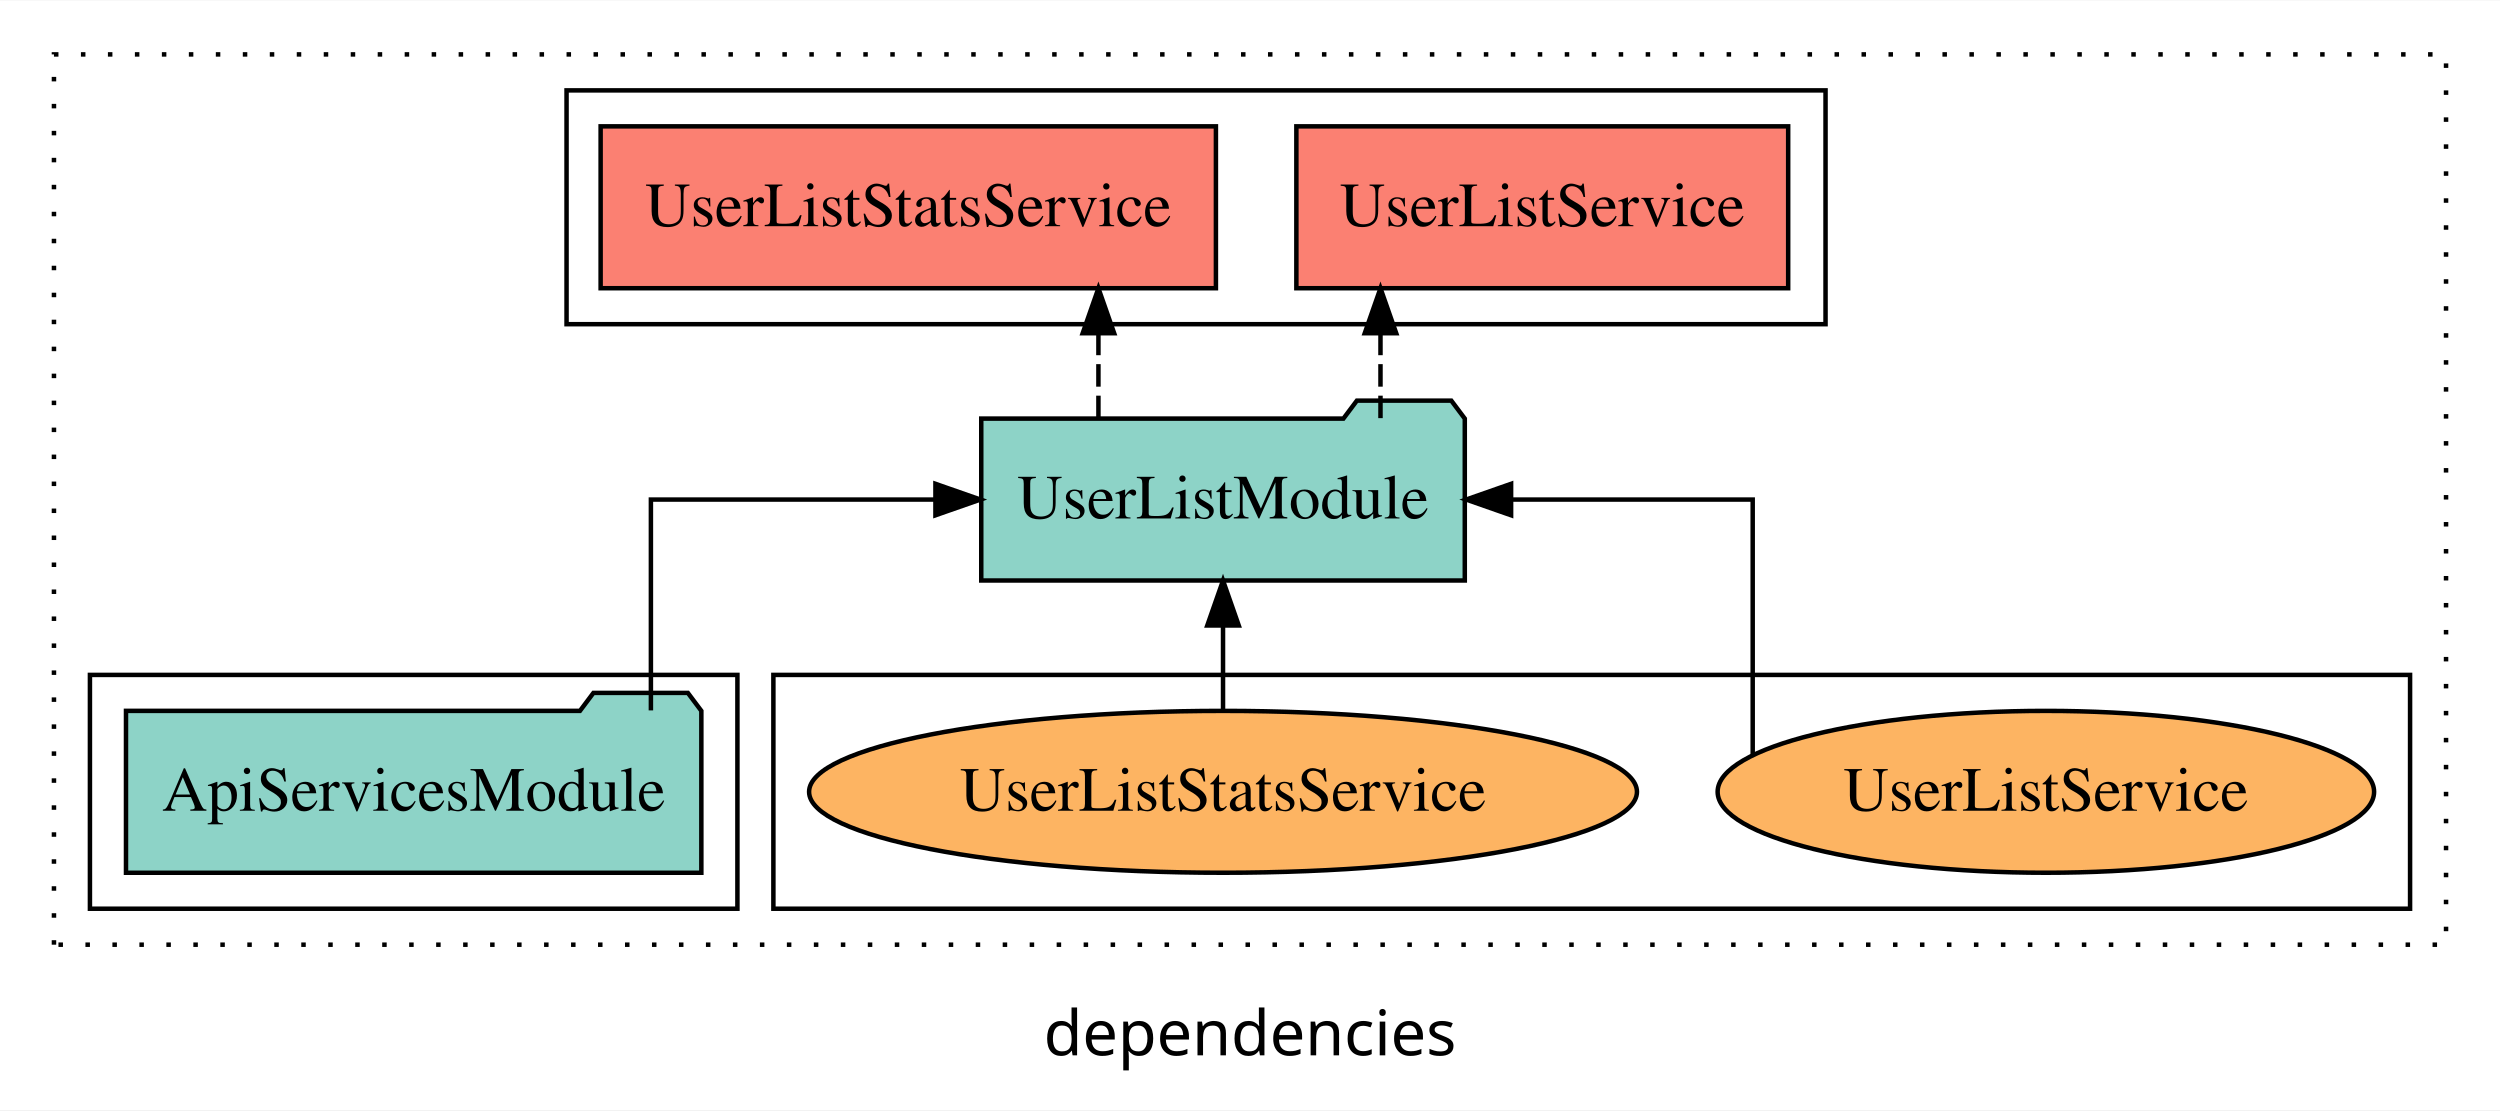
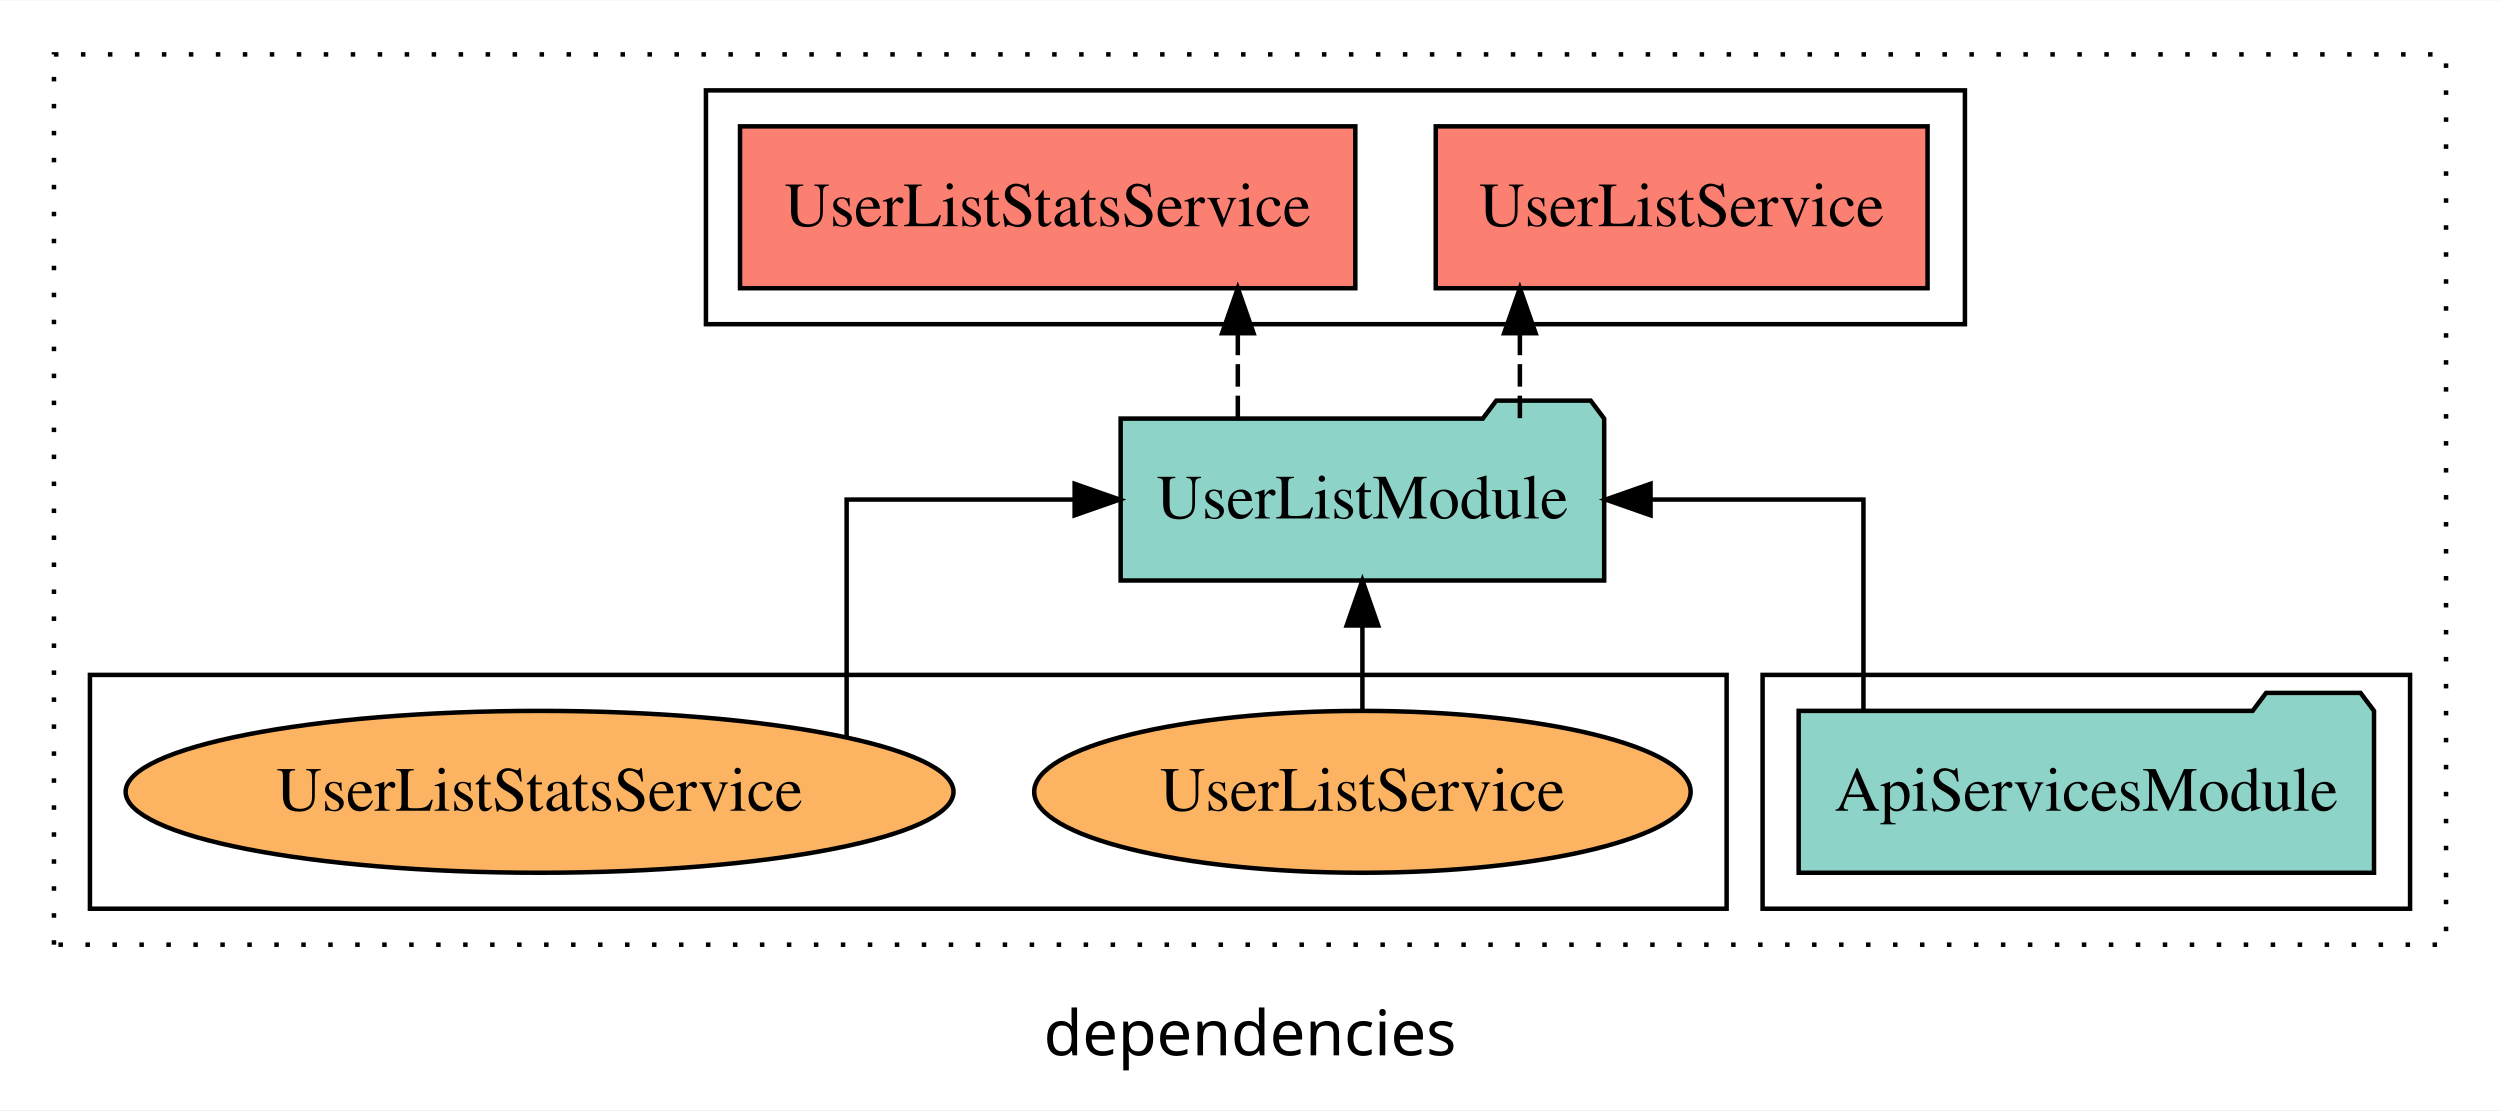
<svg xmlns="http://www.w3.org/2000/svg" width="556pt" height="247pt" viewBox="0.00 0.00 556.00 246.80">
  <g id="graph0" class="graph" transform="scale(1 1) rotate(0) translate(4 242.8)">
    <polygon fill="white" stroke="transparent" points="-4,4 -4,-242.8 552,-242.8 552,4 -4,4" />
    <text text-anchor="middle" x="274" y="-8.2" font-family="sans-serif" font-size="14.00">dependencies</text>
    <g id="clust1" class="cluster">
      <polygon fill="none" stroke="black" stroke-dasharray="1,5" points="8,-32.8 8,-230.8 540,-230.8 540,-32.8 8,-32.8" />
    </g>
-     <g id="clust6" class="cluster">
-       <polygon fill="none" stroke="black" points="168,-40.8 168,-92.8 532,-92.8 532,-40.8 168,-40.8" />
-     </g>
    <g id="clust3" class="cluster">
-       <polygon fill="none" stroke="black" points="16,-40.8 16,-92.8 160,-92.8 160,-40.8 16,-40.8" />
+       <polygon fill="none" stroke="black" points="388,-40.8 388,-92.8 532,-92.8 532,-40.8 388,-40.8" />
    </g>
    <g id="clust4" class="cluster">
-       <polygon fill="none" stroke="black" points="122,-170.8 122,-222.8 402,-222.8 402,-170.8 122,-170.8" />
+       <polygon fill="none" stroke="black" points="153,-170.8 153,-222.8 433,-222.8 433,-170.8 153,-170.8" />
+     </g>
+     <g id="clust6" class="cluster">
+       <polygon fill="none" stroke="black" points="16,-40.8 16,-92.8 380,-92.8 380,-40.8 16,-40.8" />
    </g>
    <g id="node1" class="node">
-       <polygon fill="#8dd3c7" stroke="black" points="151.98,-84.8 148.98,-88.8 127.98,-88.8 124.98,-84.8 24.02,-84.8 24.02,-48.8 151.98,-48.8 151.98,-84.8" />
-       <text text-anchor="middle" x="88" y="-62.6" font-family="Times,serif" font-size="14.00">ApiServicesModule</text>
+       <polygon fill="#8dd3c7" stroke="black" points="523.98,-84.8 520.98,-88.8 499.98,-88.8 496.98,-84.8 396.02,-84.8 396.02,-48.8 523.98,-48.8 523.98,-84.8" />
+       <text text-anchor="middle" x="460" y="-62.6" font-family="Times,serif" font-size="14.00">ApiServicesModule</text>
    </g>
    <g id="node2" class="node">
-       <polygon fill="#8dd3c7" stroke="black" points="321.77,-149.8 318.77,-153.8 297.77,-153.8 294.77,-149.8 214.23,-149.8 214.23,-113.8 321.77,-113.8 321.77,-149.8" />
-       <text text-anchor="middle" x="268" y="-127.6" font-family="Times,serif" font-size="14.00">UserListModule</text>
+       <polygon fill="#8dd3c7" stroke="black" points="352.77,-149.8 349.77,-153.8 328.77,-153.8 325.77,-149.8 245.23,-149.8 245.23,-113.8 352.77,-113.8 352.77,-149.8" />
+       <text text-anchor="middle" x="299" y="-127.6" font-family="Times,serif" font-size="14.00">UserListModule</text>
    </g>
    <g id="edge1" class="edge">
-       <path fill="none" stroke="black" d="M140.76,-84.91C140.76,-104.14 140.76,-131.8 140.76,-131.8 140.76,-131.8 204.04,-131.8 204.04,-131.8" />
-       <polygon fill="black" stroke="black" points="204.04,-135.3 214.04,-131.8 204.04,-128.3 204.04,-135.3" />
+       <path fill="none" stroke="black" d="M410.43,-84.91C410.43,-104.14 410.43,-131.8 410.43,-131.8 410.43,-131.8 363.08,-131.8 363.08,-131.8" />
+       <polygon fill="black" stroke="black" points="363.08,-128.3 353.08,-131.8 363.08,-135.3 363.08,-128.3" />
    </g>
    <g id="node3" class="node">
-       <polygon fill="#fb8072" stroke="black" points="393.69,-214.8 284.31,-214.8 284.31,-178.8 393.69,-178.8 393.69,-214.8" />
-       <text text-anchor="middle" x="339" y="-192.6" font-family="Times,serif" font-size="14.00">UserListService </text>
+       <polygon fill="#fb8072" stroke="black" points="424.69,-214.8 315.31,-214.8 315.31,-178.8 424.69,-178.8 424.69,-214.8" />
+       <text text-anchor="middle" x="370" y="-192.6" font-family="Times,serif" font-size="14.00">UserListService </text>
    </g>
    <g id="edge2" class="edge">
-       <path fill="none" stroke="black" stroke-dasharray="5,2" d="M303.02,-149.91C303.02,-149.91 303.02,-168.79 303.02,-168.79" />
-       <polygon fill="black" stroke="black" points="299.52,-168.79 303.02,-178.79 306.52,-168.79 299.52,-168.79" />
+       <path fill="none" stroke="black" stroke-dasharray="5,2" d="M334.02,-149.91C334.02,-149.91 334.02,-168.79 334.02,-168.79" />
+       <polygon fill="black" stroke="black" points="330.52,-168.79 334.02,-178.79 337.52,-168.79 330.52,-168.79" />
    </g>
    <g id="node4" class="node">
-       <polygon fill="#fb8072" stroke="black" points="266.42,-214.8 129.58,-214.8 129.58,-178.8 266.42,-178.8 266.42,-214.8" />
-       <text text-anchor="middle" x="198" y="-192.6" font-family="Times,serif" font-size="14.00">UserListStatsService </text>
+       <polygon fill="#fb8072" stroke="black" points="297.42,-214.8 160.58,-214.8 160.58,-178.8 297.42,-178.8 297.42,-214.8" />
+       <text text-anchor="middle" x="229" y="-192.6" font-family="Times,serif" font-size="14.00">UserListStatsService </text>
    </g>
    <g id="edge3" class="edge">
-       <path fill="none" stroke="black" stroke-dasharray="5,2" d="M240.29,-149.91C240.29,-149.91 240.29,-168.79 240.29,-168.79" />
-       <polygon fill="black" stroke="black" points="236.79,-168.79 240.29,-178.79 243.79,-168.79 236.79,-168.79" />
+       <path fill="none" stroke="black" stroke-dasharray="5,2" d="M271.29,-149.91C271.29,-149.91 271.29,-168.79 271.29,-168.79" />
+       <polygon fill="black" stroke="black" points="267.79,-168.79 271.29,-178.79 274.79,-168.79 267.79,-168.79" />
    </g>
    <g id="node5" class="node">
-       <ellipse fill="#fdb462" stroke="black" cx="451" cy="-66.8" rx="73" ry="18" />
-       <text text-anchor="middle" x="451" y="-62.6" font-family="Times,serif" font-size="14.00">UserListService</text>
+       <ellipse fill="#fdb462" stroke="black" cx="299" cy="-66.8" rx="73" ry="18" />
+       <text text-anchor="middle" x="299" y="-62.6" font-family="Times,serif" font-size="14.00">UserListService</text>
    </g>
    <g id="edge4" class="edge">
-       <path fill="none" stroke="black" d="M385.8,-75.03C385.8,-92.52 385.8,-131.8 385.8,-131.8 385.8,-131.8 332.07,-131.8 332.07,-131.8" />
-       <polygon fill="black" stroke="black" points="332.07,-128.3 322.07,-131.8 332.07,-135.3 332.07,-128.3" />
+       <path fill="none" stroke="black" d="M299,-84.91C299,-84.91 299,-103.79 299,-103.79" />
+       <polygon fill="black" stroke="black" points="295.5,-103.79 299,-113.79 302.5,-103.79 295.5,-103.79" />
    </g>
    <g id="node6" class="node">
-       <ellipse fill="#fdb462" stroke="black" cx="268" cy="-66.8" rx="92.06" ry="18" />
-       <text text-anchor="middle" x="268" y="-62.6" font-family="Times,serif" font-size="14.00">UserListStatsService</text>
+       <ellipse fill="#fdb462" stroke="black" cx="116" cy="-66.8" rx="92.06" ry="18" />
+       <text text-anchor="middle" x="116" y="-62.6" font-family="Times,serif" font-size="14.00">UserListStatsService</text>
    </g>
    <g id="edge5" class="edge">
-       <path fill="none" stroke="black" d="M268,-84.91C268,-84.91 268,-103.79 268,-103.79" />
-       <polygon fill="black" stroke="black" points="264.5,-103.79 268,-113.79 271.5,-103.79 264.5,-103.79" />
+       <path fill="none" stroke="black" d="M184.29,-79.03C184.29,-97.85 184.29,-131.8 184.29,-131.8 184.29,-131.8 235,-131.8 235,-131.8" />
+       <polygon fill="black" stroke="black" points="235,-135.3 245,-131.8 235,-128.3 235,-135.3" />
    </g>
  </g>
</svg>
